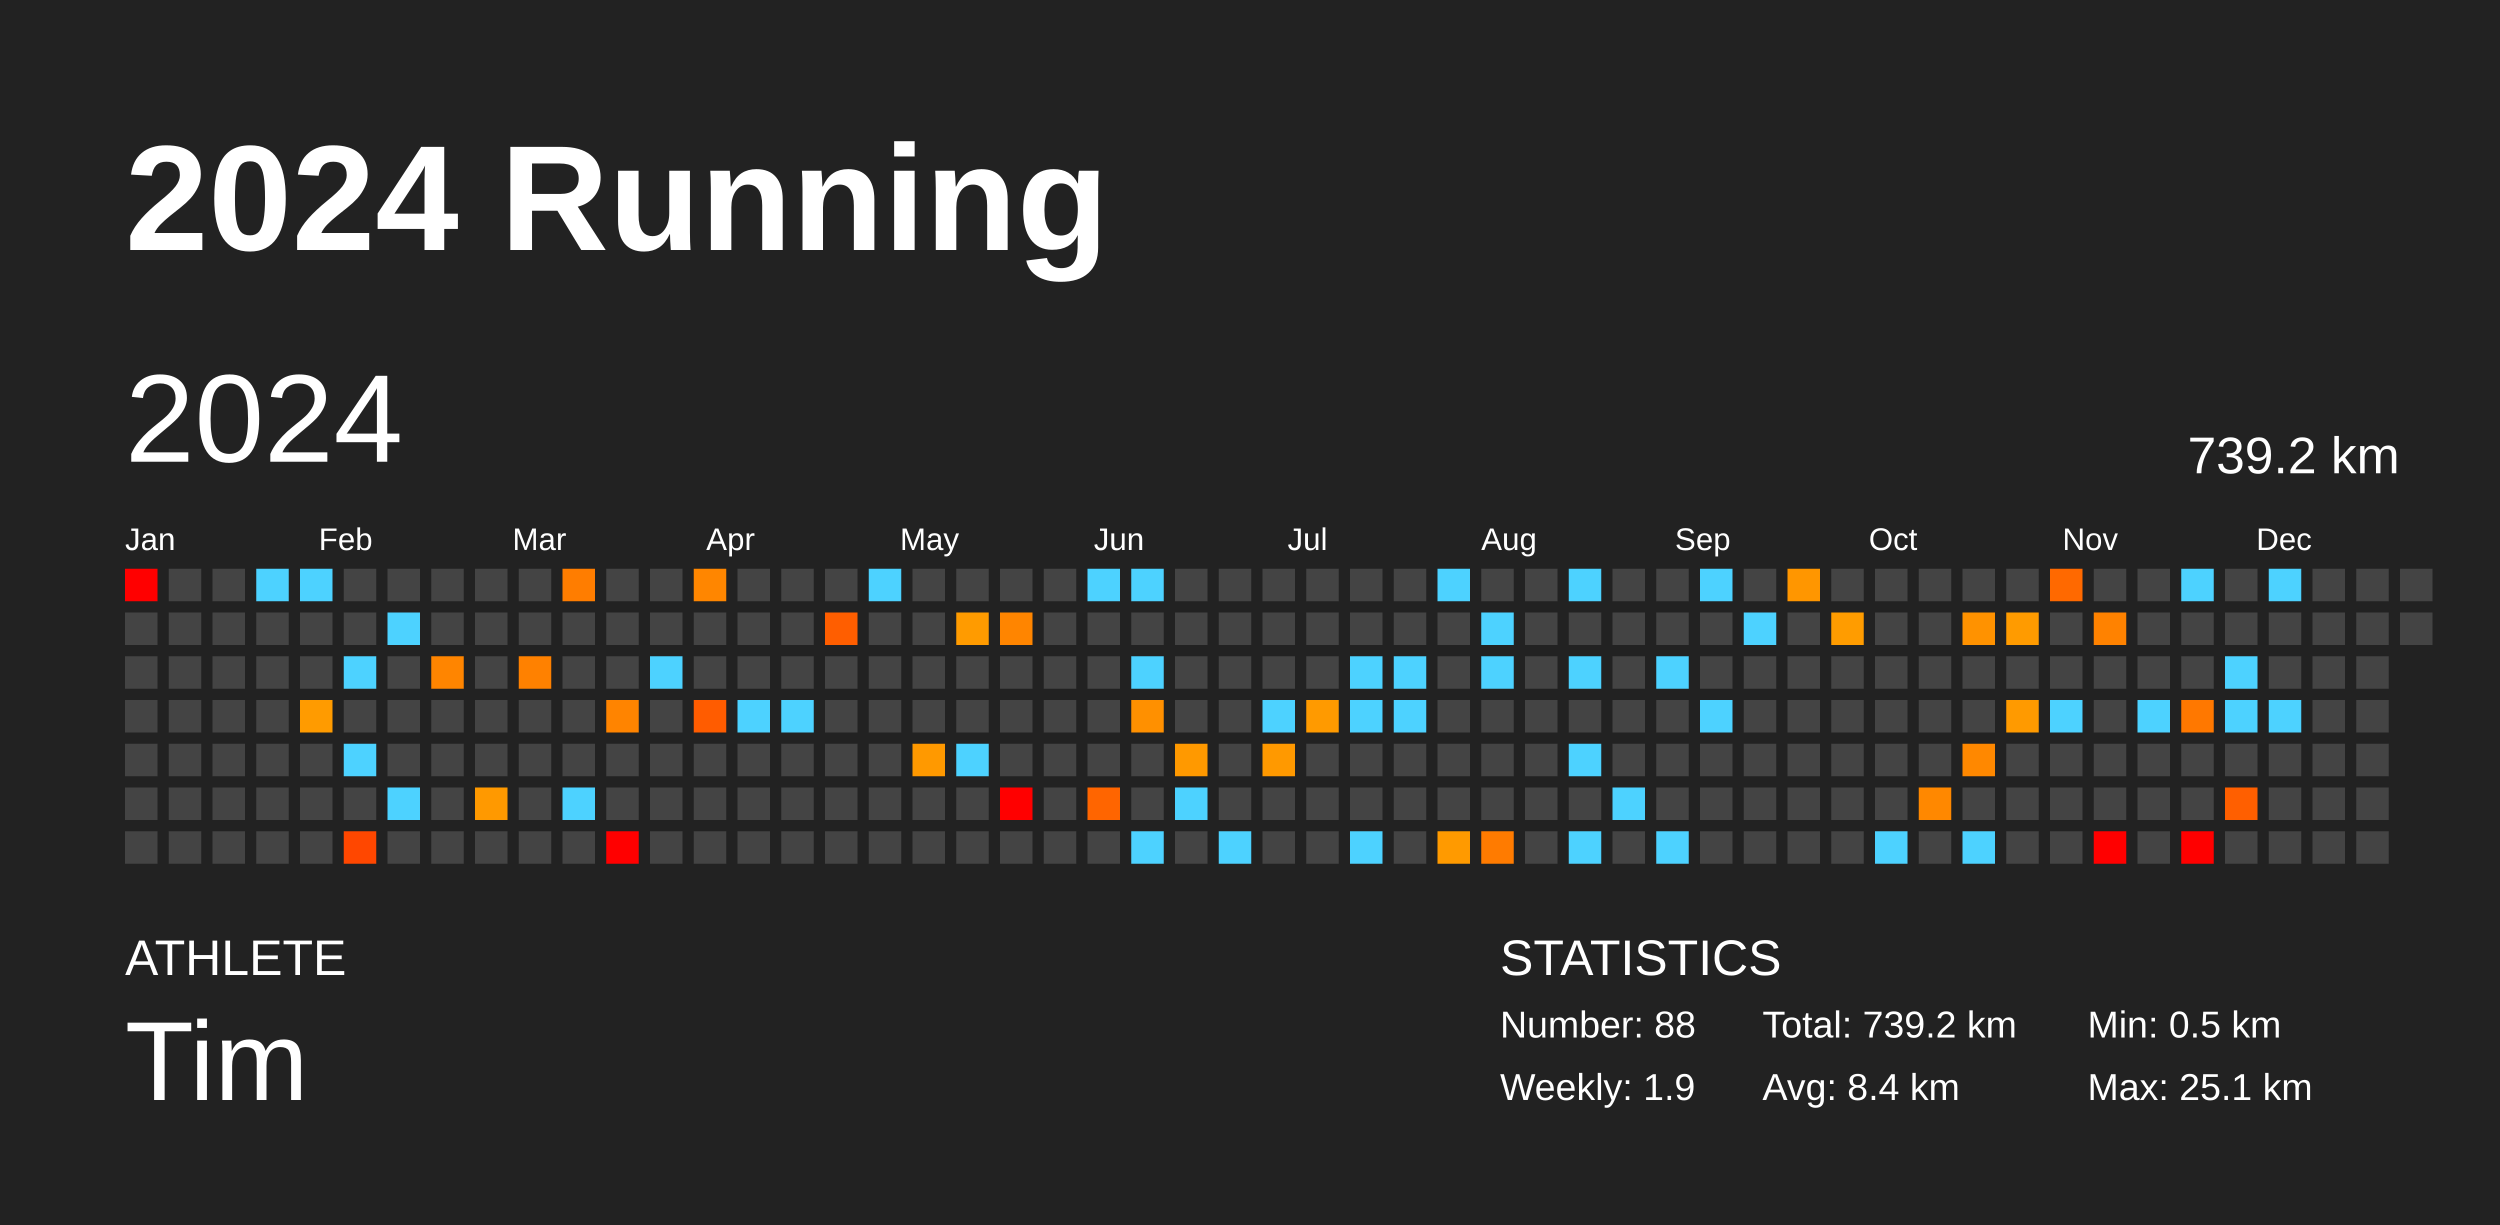
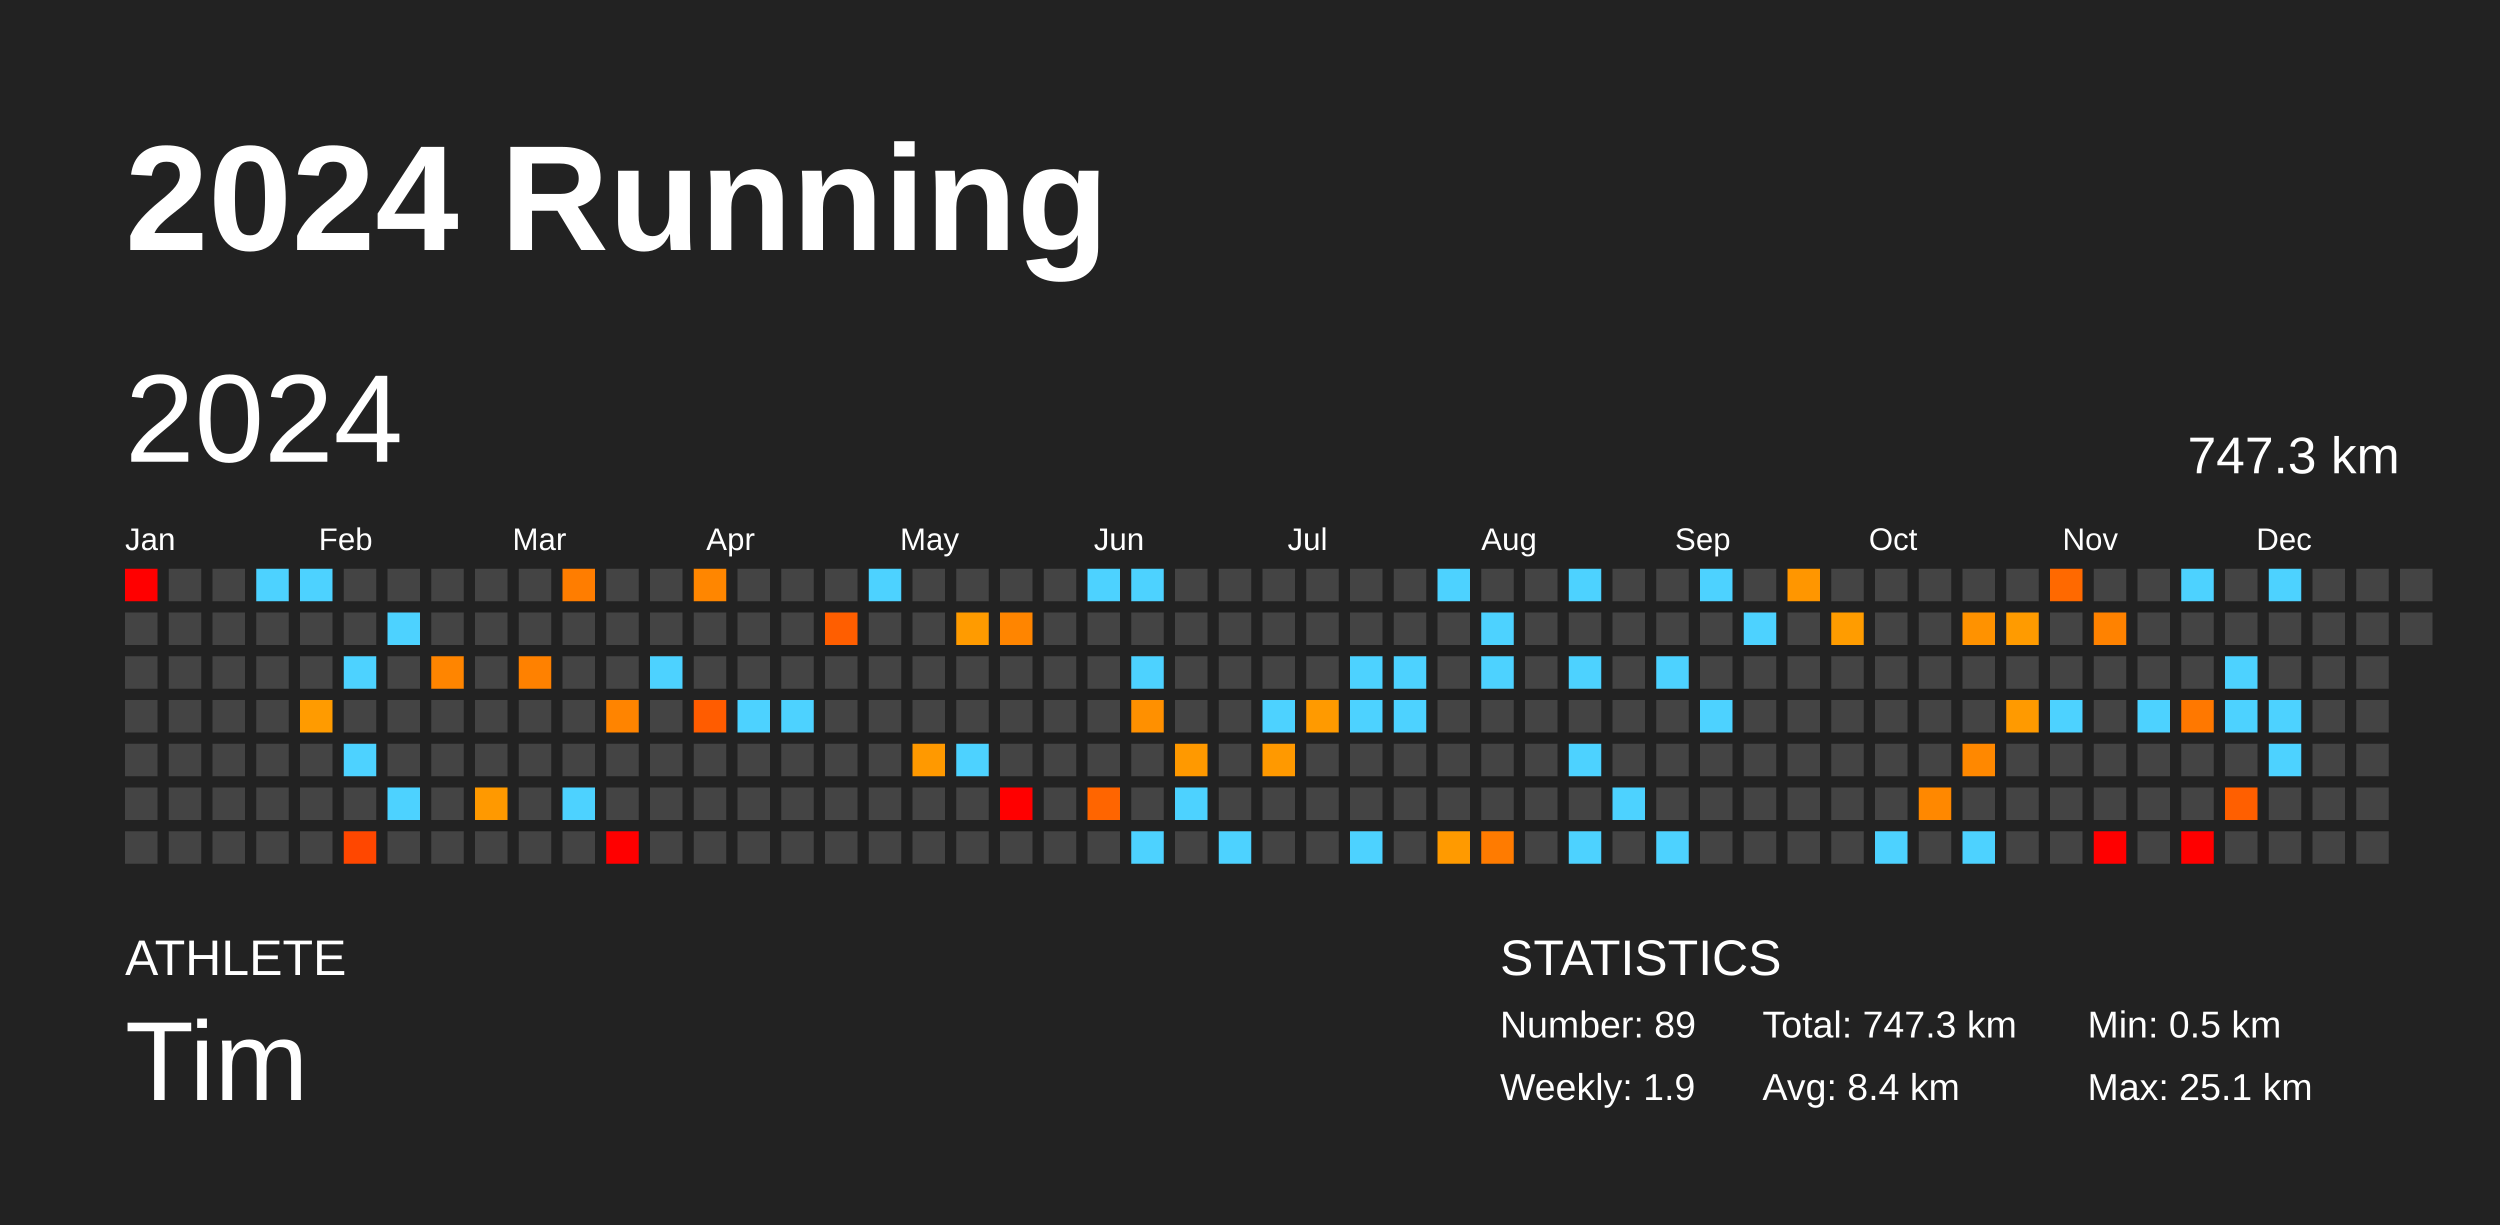
<svg xmlns="http://www.w3.org/2000/svg" baseProfile="full" height="98mm" version="1.1" viewBox="0,0,200,98" width="200mm">
  <defs />
  <rect fill="#222222" height="98" width="200" x="0" y="0" />
  <text fill="#FFFFFF" style="font-size:12px; font-family:Arial; font-weight:bold;" x="10" y="20">2024 Running</text>
  <text fill="#FFFFFF" style="font-size:4px; font-family:Arial" x="10" y="78">ATHLETE</text>
  <text fill="#FFFFFF" style="font-size:9px; font-family:Arial" x="10" y="88">Tim</text>
  <text fill="#FFFFFF" style="font-size:4px; font-family:Arial" x="120" y="78">STATISTICS</text>
-   <text fill="#FFFFFF" style="font-size:3px; font-family:Arial" x="120" y="83">Number: 88</text>
+   <text fill="#FFFFFF" style="font-size:3px; font-family:Arial" x="120" y="83">Number: 89</text>
  <text fill="#FFFFFF" style="font-size:3px; font-family:Arial" x="120" y="88">Weekly: 1.9</text>
-   <text fill="#FFFFFF" style="font-size:3px; font-family:Arial" x="141" y="83">Total: 739.2 km</text>
+   <text fill="#FFFFFF" style="font-size:3px; font-family:Arial" x="141" y="83">Total: 747.3 km</text>
  <text fill="#FFFFFF" style="font-size:3px; font-family:Arial" x="141" y="88">Avg: 8.4 km</text>
  <text fill="#FFFFFF" style="font-size:3px; font-family:Arial" x="167" y="83">Min: 0.5 km</text>
  <text fill="#FFFFFF" style="font-size:3px; font-family:Arial" x="167" y="88">Max: 25.1 km</text>
  <text dominant-baseline="hanging" fill="#FFFFFF" style="font-size:10.0px; font-family:Arial;" x="10" y="30">2024</text>
-   <text dominant-baseline="hanging" fill="#FFFFFF" style="font-size:4.125px; font-family:Arial;" x="175" y="35">739.2 km</text>
+   <text dominant-baseline="hanging" fill="#FFFFFF" style="font-size:4.125px; font-family:Arial;" x="175" y="35">747.3 km</text>
  <text fill="#FFFFFF" style="font-size:2.5px; font-family:Arial" x="10.0" y="44">Jan</text>
  <text fill="#FFFFFF" style="font-size:2.5px; font-family:Arial" x="25.5" y="44">Feb</text>
  <text fill="#FFFFFF" style="font-size:2.5px; font-family:Arial" x="41.0" y="44">Mar</text>
  <text fill="#FFFFFF" style="font-size:2.5px; font-family:Arial" x="56.5" y="44">Apr</text>
  <text fill="#FFFFFF" style="font-size:2.5px; font-family:Arial" x="72.0" y="44">May</text>
  <text fill="#FFFFFF" style="font-size:2.5px; font-family:Arial" x="87.5" y="44">Jun</text>
  <text fill="#FFFFFF" style="font-size:2.5px; font-family:Arial" x="103.0" y="44">Jul</text>
  <text fill="#FFFFFF" style="font-size:2.5px; font-family:Arial" x="118.5" y="44">Aug</text>
  <text fill="#FFFFFF" style="font-size:2.5px; font-family:Arial" x="134.0" y="44">Sep</text>
  <text fill="#FFFFFF" style="font-size:2.5px; font-family:Arial" x="149.5" y="44">Oct</text>
  <text fill="#FFFFFF" style="font-size:2.5px; font-family:Arial" x="165.0" y="44">Nov</text>
  <text fill="#FFFFFF" style="font-size:2.5px; font-family:Arial" x="180.5" y="44">Dec</text>
  <rect fill="red" height="2.6" width="2.6" x="10.0" y="45.5" />
  <rect fill="#444444" height="2.6" width="2.6" x="10.0" y="49.0" />
  <rect fill="#444444" height="2.6" width="2.6" x="10.0" y="52.5" />
  <rect fill="#444444" height="2.6" width="2.6" x="10.0" y="56.0" />
  <rect fill="#444444" height="2.6" width="2.6" x="10.0" y="59.5" />
  <rect fill="#444444" height="2.6" width="2.6" x="10.0" y="63.0" />
  <rect fill="#444444" height="2.6" width="2.6" x="10.0" y="66.5" />
  <rect fill="#444444" height="2.6" width="2.6" x="13.5" y="45.5" />
  <rect fill="#444444" height="2.6" width="2.6" x="13.5" y="49.0" />
  <rect fill="#444444" height="2.6" width="2.6" x="13.5" y="52.5" />
  <rect fill="#444444" height="2.6" width="2.6" x="13.5" y="56.0" />
  <rect fill="#444444" height="2.6" width="2.6" x="13.5" y="59.5" />
  <rect fill="#444444" height="2.6" width="2.6" x="13.5" y="63.0" />
  <rect fill="#444444" height="2.6" width="2.6" x="13.5" y="66.5" />
  <rect fill="#444444" height="2.6" width="2.6" x="17.0" y="45.5" />
  <rect fill="#444444" height="2.6" width="2.6" x="17.0" y="49.0" />
  <rect fill="#444444" height="2.6" width="2.6" x="17.0" y="52.5" />
  <rect fill="#444444" height="2.6" width="2.6" x="17.0" y="56.0" />
  <rect fill="#444444" height="2.6" width="2.6" x="17.0" y="59.5" />
  <rect fill="#444444" height="2.6" width="2.6" x="17.0" y="63.0" />
  <rect fill="#444444" height="2.6" width="2.6" x="17.0" y="66.5" />
  <rect fill="#4dd2ff" height="2.6" width="2.6" x="20.5" y="45.5" />
  <rect fill="#444444" height="2.6" width="2.6" x="20.5" y="49.0" />
  <rect fill="#444444" height="2.6" width="2.6" x="20.5" y="52.5" />
  <rect fill="#444444" height="2.6" width="2.6" x="20.5" y="56.0" />
  <rect fill="#444444" height="2.6" width="2.6" x="20.5" y="59.5" />
  <rect fill="#444444" height="2.6" width="2.6" x="20.5" y="63.0" />
  <rect fill="#444444" height="2.6" width="2.6" x="20.5" y="66.5" />
  <rect fill="#4dd2ff" height="2.6" width="2.6" x="24.0" y="45.5" />
  <rect fill="#444444" height="2.6" width="2.6" x="24.0" y="49.0" />
  <rect fill="#444444" height="2.6" width="2.6" x="24.0" y="52.5" />
  <rect fill="#ff9b00" height="2.6" width="2.6" x="24.0" y="56.0" />
  <rect fill="#444444" height="2.6" width="2.6" x="24.0" y="59.5" />
  <rect fill="#444444" height="2.6" width="2.6" x="24.0" y="63.0" />
  <rect fill="#444444" height="2.6" width="2.6" x="24.0" y="66.5" />
  <rect fill="#444444" height="2.6" width="2.6" x="27.5" y="45.5" />
  <rect fill="#444444" height="2.6" width="2.6" x="27.5" y="49.0" />
  <rect fill="#4dd2ff" height="2.6" width="2.6" x="27.5" y="52.5" />
  <rect fill="#444444" height="2.6" width="2.6" x="27.5" y="56.0" />
  <rect fill="#4dd2ff" height="2.6" width="2.6" x="27.5" y="59.5" />
  <rect fill="#444444" height="2.6" width="2.6" x="27.5" y="63.0" />
  <rect fill="#ff4700" height="2.6" width="2.6" x="27.5" y="66.5" />
  <rect fill="#444444" height="2.6" width="2.6" x="31.0" y="45.5" />
  <rect fill="#4dd2ff" height="2.6" width="2.6" x="31.0" y="49.0" />
  <rect fill="#444444" height="2.6" width="2.6" x="31.0" y="52.5" />
  <rect fill="#444444" height="2.6" width="2.6" x="31.0" y="56.0" />
  <rect fill="#444444" height="2.6" width="2.6" x="31.0" y="59.5" />
  <rect fill="#4dd2ff" height="2.6" width="2.6" x="31.0" y="63.0" />
  <rect fill="#444444" height="2.6" width="2.6" x="31.0" y="66.5" />
  <rect fill="#444444" height="2.6" width="2.6" x="34.5" y="45.5" />
  <rect fill="#444444" height="2.6" width="2.6" x="34.5" y="49.0" />
  <rect fill="#ff8500" height="2.6" width="2.6" x="34.5" y="52.5" />
  <rect fill="#444444" height="2.6" width="2.6" x="34.5" y="56.0" />
  <rect fill="#444444" height="2.6" width="2.6" x="34.5" y="59.5" />
  <rect fill="#444444" height="2.6" width="2.6" x="34.5" y="63.0" />
  <rect fill="#444444" height="2.6" width="2.6" x="34.5" y="66.5" />
  <rect fill="#444444" height="2.6" width="2.6" x="38.0" y="45.5" />
  <rect fill="#444444" height="2.6" width="2.6" x="38.0" y="49.0" />
  <rect fill="#444444" height="2.6" width="2.6" x="38.0" y="52.5" />
  <rect fill="#444444" height="2.6" width="2.6" x="38.0" y="56.0" />
  <rect fill="#444444" height="2.6" width="2.6" x="38.0" y="59.5" />
  <rect fill="#ff9900" height="2.6" width="2.6" x="38.0" y="63.0" />
  <rect fill="#444444" height="2.6" width="2.6" x="38.0" y="66.5" />
  <rect fill="#444444" height="2.6" width="2.6" x="41.5" y="45.5" />
  <rect fill="#444444" height="2.6" width="2.6" x="41.5" y="49.0" />
  <rect fill="#ff8100" height="2.6" width="2.6" x="41.5" y="52.5" />
  <rect fill="#444444" height="2.6" width="2.6" x="41.5" y="56.0" />
  <rect fill="#444444" height="2.6" width="2.6" x="41.5" y="59.5" />
  <rect fill="#444444" height="2.6" width="2.6" x="41.5" y="63.0" />
  <rect fill="#444444" height="2.6" width="2.6" x="41.5" y="66.5" />
  <rect fill="#ff7d00" height="2.6" width="2.6" x="45.0" y="45.5" />
  <rect fill="#444444" height="2.6" width="2.6" x="45.0" y="49.0" />
  <rect fill="#444444" height="2.6" width="2.6" x="45.0" y="52.5" />
  <rect fill="#444444" height="2.6" width="2.6" x="45.0" y="56.0" />
  <rect fill="#444444" height="2.6" width="2.6" x="45.0" y="59.5" />
  <rect fill="#4dd2ff" height="2.6" width="2.6" x="45.0" y="63.0" />
  <rect fill="#444444" height="2.6" width="2.6" x="45.0" y="66.5" />
  <rect fill="#444444" height="2.6" width="2.6" x="48.5" y="45.5" />
  <rect fill="#444444" height="2.6" width="2.6" x="48.5" y="49.0" />
  <rect fill="#444444" height="2.6" width="2.6" x="48.5" y="52.5" />
  <rect fill="#ff8400" height="2.6" width="2.6" x="48.5" y="56.0" />
  <rect fill="#444444" height="2.6" width="2.6" x="48.5" y="59.5" />
  <rect fill="#444444" height="2.6" width="2.6" x="48.5" y="63.0" />
  <rect fill="red" height="2.6" width="2.6" x="48.5" y="66.5" />
  <rect fill="#444444" height="2.6" width="2.6" x="52.0" y="45.5" />
  <rect fill="#444444" height="2.6" width="2.6" x="52.0" y="49.0" />
  <rect fill="#4dd2ff" height="2.6" width="2.6" x="52.0" y="52.5" />
  <rect fill="#444444" height="2.6" width="2.6" x="52.0" y="56.0" />
  <rect fill="#444444" height="2.6" width="2.6" x="52.0" y="59.5" />
  <rect fill="#444444" height="2.6" width="2.6" x="52.0" y="63.0" />
  <rect fill="#444444" height="2.6" width="2.6" x="52.0" y="66.5" />
  <rect fill="#ff8600" height="2.6" width="2.6" x="55.5" y="45.5" />
  <rect fill="#444444" height="2.6" width="2.6" x="55.5" y="49.0" />
  <rect fill="#444444" height="2.6" width="2.6" x="55.5" y="52.5" />
  <rect fill="#ff5c00" height="2.6" width="2.6" x="55.5" y="56.0" />
  <rect fill="#444444" height="2.6" width="2.6" x="55.5" y="59.5" />
  <rect fill="#444444" height="2.6" width="2.6" x="55.5" y="63.0" />
  <rect fill="#444444" height="2.6" width="2.6" x="55.5" y="66.5" />
  <rect fill="#444444" height="2.6" width="2.6" x="59.0" y="45.5" />
  <rect fill="#444444" height="2.6" width="2.6" x="59.0" y="49.0" />
  <rect fill="#444444" height="2.6" width="2.6" x="59.0" y="52.5" />
  <rect fill="#4dd2ff" height="2.6" width="2.6" x="59.0" y="56.0" />
  <rect fill="#444444" height="2.6" width="2.6" x="59.0" y="59.5" />
  <rect fill="#444444" height="2.6" width="2.6" x="59.0" y="63.0" />
  <rect fill="#444444" height="2.6" width="2.6" x="59.0" y="66.5" />
  <rect fill="#444444" height="2.6" width="2.6" x="62.5" y="45.5" />
  <rect fill="#444444" height="2.6" width="2.6" x="62.5" y="49.0" />
  <rect fill="#444444" height="2.6" width="2.6" x="62.5" y="52.5" />
  <rect fill="#4dd2ff" height="2.6" width="2.6" x="62.5" y="56.0" />
  <rect fill="#444444" height="2.6" width="2.6" x="62.5" y="59.5" />
  <rect fill="#444444" height="2.6" width="2.6" x="62.5" y="63.0" />
  <rect fill="#444444" height="2.6" width="2.6" x="62.5" y="66.5" />
  <rect fill="#444444" height="2.6" width="2.6" x="66.0" y="45.5" />
  <rect fill="#ff5e00" height="2.6" width="2.6" x="66.0" y="49.0" />
  <rect fill="#444444" height="2.6" width="2.6" x="66.0" y="52.5" />
  <rect fill="#444444" height="2.6" width="2.6" x="66.0" y="56.0" />
  <rect fill="#444444" height="2.6" width="2.6" x="66.0" y="59.5" />
  <rect fill="#444444" height="2.6" width="2.6" x="66.0" y="63.0" />
  <rect fill="#444444" height="2.6" width="2.6" x="66.0" y="66.5" />
  <rect fill="#4dd2ff" height="2.6" width="2.6" x="69.5" y="45.5" />
  <rect fill="#444444" height="2.6" width="2.6" x="69.5" y="49.0" />
  <rect fill="#444444" height="2.6" width="2.6" x="69.5" y="52.5" />
  <rect fill="#444444" height="2.6" width="2.6" x="69.5" y="56.0" />
  <rect fill="#444444" height="2.6" width="2.6" x="69.5" y="59.5" />
  <rect fill="#444444" height="2.6" width="2.6" x="69.5" y="63.0" />
  <rect fill="#444444" height="2.6" width="2.6" x="69.5" y="66.5" />
  <rect fill="#444444" height="2.6" width="2.6" x="73.0" y="45.5" />
  <rect fill="#444444" height="2.6" width="2.6" x="73.0" y="49.0" />
  <rect fill="#444444" height="2.6" width="2.6" x="73.0" y="52.5" />
  <rect fill="#444444" height="2.6" width="2.6" x="73.0" y="56.0" />
  <rect fill="#ff9900" height="2.6" width="2.6" x="73.0" y="59.5" />
  <rect fill="#444444" height="2.6" width="2.6" x="73.0" y="63.0" />
  <rect fill="#444444" height="2.6" width="2.6" x="73.0" y="66.5" />
  <rect fill="#444444" height="2.6" width="2.6" x="76.5" y="45.5" />
  <rect fill="#ff9b00" height="2.6" width="2.6" x="76.5" y="49.0" />
  <rect fill="#444444" height="2.6" width="2.6" x="76.5" y="52.5" />
  <rect fill="#444444" height="2.6" width="2.6" x="76.5" y="56.0" />
  <rect fill="#4dd2ff" height="2.6" width="2.6" x="76.5" y="59.5" />
  <rect fill="#444444" height="2.6" width="2.6" x="76.5" y="63.0" />
  <rect fill="#444444" height="2.6" width="2.6" x="76.5" y="66.5" />
  <rect fill="#444444" height="2.6" width="2.6" x="80.0" y="45.5" />
  <rect fill="#ff8500" height="2.6" width="2.6" x="80.0" y="49.0" />
  <rect fill="#444444" height="2.6" width="2.6" x="80.0" y="52.5" />
  <rect fill="#444444" height="2.6" width="2.6" x="80.0" y="56.0" />
  <rect fill="#444444" height="2.6" width="2.6" x="80.0" y="59.5" />
  <rect fill="red" height="2.6" width="2.6" x="80.0" y="63.0" />
  <rect fill="#444444" height="2.6" width="2.6" x="80.0" y="66.5" />
  <rect fill="#444444" height="2.6" width="2.6" x="83.5" y="45.5" />
  <rect fill="#444444" height="2.6" width="2.6" x="83.5" y="49.0" />
  <rect fill="#444444" height="2.6" width="2.6" x="83.5" y="52.5" />
  <rect fill="#444444" height="2.6" width="2.6" x="83.5" y="56.0" />
  <rect fill="#444444" height="2.6" width="2.6" x="83.5" y="59.5" />
  <rect fill="#444444" height="2.6" width="2.6" x="83.5" y="63.0" />
  <rect fill="#444444" height="2.6" width="2.6" x="83.5" y="66.5" />
  <rect fill="#4dd2ff" height="2.6" width="2.6" x="87.0" y="45.5" />
  <rect fill="#444444" height="2.6" width="2.6" x="87.0" y="49.0" />
  <rect fill="#444444" height="2.6" width="2.6" x="87.0" y="52.5" />
  <rect fill="#444444" height="2.6" width="2.6" x="87.0" y="56.0" />
  <rect fill="#444444" height="2.6" width="2.6" x="87.0" y="59.5" />
  <rect fill="#ff6500" height="2.6" width="2.6" x="87.0" y="63.0" />
  <rect fill="#444444" height="2.6" width="2.6" x="87.0" y="66.5" />
  <rect fill="#4dd2ff" height="2.6" width="2.6" x="90.5" y="45.5" />
  <rect fill="#444444" height="2.6" width="2.6" x="90.5" y="49.0" />
  <rect fill="#4dd2ff" height="2.6" width="2.6" x="90.5" y="52.5" />
  <rect fill="#ff9000" height="2.6" width="2.6" x="90.5" y="56.0" />
  <rect fill="#444444" height="2.6" width="2.6" x="90.5" y="59.5" />
  <rect fill="#444444" height="2.6" width="2.6" x="90.5" y="63.0" />
  <rect fill="#4dd2ff" height="2.6" width="2.6" x="90.5" y="66.5" />
  <rect fill="#444444" height="2.6" width="2.6" x="94.0" y="45.5" />
  <rect fill="#444444" height="2.6" width="2.6" x="94.0" y="49.0" />
  <rect fill="#444444" height="2.6" width="2.6" x="94.0" y="52.5" />
  <rect fill="#444444" height="2.6" width="2.6" x="94.0" y="56.0" />
  <rect fill="#ff9900" height="2.6" width="2.6" x="94.0" y="59.5" />
  <rect fill="#4dd2ff" height="2.6" width="2.6" x="94.0" y="63.0" />
  <rect fill="#444444" height="2.6" width="2.6" x="94.0" y="66.5" />
  <rect fill="#444444" height="2.6" width="2.6" x="97.5" y="45.5" />
  <rect fill="#444444" height="2.6" width="2.6" x="97.5" y="49.0" />
  <rect fill="#444444" height="2.6" width="2.6" x="97.5" y="52.5" />
  <rect fill="#444444" height="2.6" width="2.6" x="97.5" y="56.0" />
  <rect fill="#444444" height="2.6" width="2.6" x="97.5" y="59.5" />
  <rect fill="#444444" height="2.6" width="2.6" x="97.5" y="63.0" />
  <rect fill="#4dd2ff" height="2.6" width="2.6" x="97.5" y="66.5" />
  <rect fill="#444444" height="2.6" width="2.6" x="101.0" y="45.5" />
  <rect fill="#444444" height="2.6" width="2.6" x="101.0" y="49.0" />
  <rect fill="#444444" height="2.6" width="2.6" x="101.0" y="52.5" />
  <rect fill="#4dd2ff" height="2.6" width="2.6" x="101.0" y="56.0" />
  <rect fill="#ff9900" height="2.6" width="2.6" x="101.0" y="59.5" />
  <rect fill="#444444" height="2.6" width="2.6" x="101.0" y="63.0" />
  <rect fill="#444444" height="2.6" width="2.6" x="101.0" y="66.5" />
  <rect fill="#444444" height="2.6" width="2.6" x="104.5" y="45.5" />
  <rect fill="#444444" height="2.6" width="2.6" x="104.5" y="49.0" />
  <rect fill="#444444" height="2.6" width="2.6" x="104.5" y="52.5" />
  <rect fill="#ff9a00" height="2.6" width="2.6" x="104.5" y="56.0" />
  <rect fill="#444444" height="2.6" width="2.6" x="104.5" y="59.5" />
  <rect fill="#444444" height="2.6" width="2.6" x="104.5" y="63.0" />
  <rect fill="#444444" height="2.6" width="2.6" x="104.5" y="66.5" />
  <rect fill="#444444" height="2.6" width="2.6" x="108.0" y="45.5" />
  <rect fill="#444444" height="2.6" width="2.6" x="108.0" y="49.0" />
  <rect fill="#4dd2ff" height="2.6" width="2.6" x="108.0" y="52.5" />
  <rect fill="#4dd2ff" height="2.6" width="2.6" x="108.0" y="56.0" />
  <rect fill="#444444" height="2.6" width="2.6" x="108.0" y="59.5" />
  <rect fill="#444444" height="2.6" width="2.6" x="108.0" y="63.0" />
  <rect fill="#4dd2ff" height="2.6" width="2.6" x="108.0" y="66.5" />
  <rect fill="#444444" height="2.6" width="2.6" x="111.5" y="45.5" />
  <rect fill="#444444" height="2.6" width="2.6" x="111.5" y="49.0" />
  <rect fill="#4dd2ff" height="2.6" width="2.6" x="111.5" y="52.5" />
  <rect fill="#4dd2ff" height="2.6" width="2.6" x="111.5" y="56.0" />
  <rect fill="#444444" height="2.6" width="2.6" x="111.5" y="59.5" />
  <rect fill="#444444" height="2.6" width="2.6" x="111.5" y="63.0" />
  <rect fill="#444444" height="2.6" width="2.6" x="111.5" y="66.5" />
  <rect fill="#4dd2ff" height="2.6" width="2.6" x="115.0" y="45.5" />
  <rect fill="#444444" height="2.6" width="2.6" x="115.0" y="49.0" />
  <rect fill="#444444" height="2.6" width="2.6" x="115.0" y="52.5" />
  <rect fill="#444444" height="2.6" width="2.6" x="115.0" y="56.0" />
  <rect fill="#444444" height="2.6" width="2.6" x="115.0" y="59.5" />
  <rect fill="#444444" height="2.6" width="2.6" x="115.0" y="63.0" />
  <rect fill="#ff9a00" height="2.6" width="2.6" x="115.0" y="66.5" />
  <rect fill="#444444" height="2.6" width="2.6" x="118.5" y="45.5" />
  <rect fill="#4dd2ff" height="2.6" width="2.6" x="118.5" y="49.0" />
  <rect fill="#4dd2ff" height="2.6" width="2.6" x="118.5" y="52.5" />
  <rect fill="#444444" height="2.6" width="2.6" x="118.5" y="56.0" />
  <rect fill="#444444" height="2.6" width="2.6" x="118.5" y="59.5" />
  <rect fill="#444444" height="2.6" width="2.6" x="118.5" y="63.0" />
  <rect fill="#ff7b00" height="2.6" width="2.6" x="118.5" y="66.5" />
  <rect fill="#444444" height="2.6" width="2.6" x="122.0" y="45.5" />
  <rect fill="#444444" height="2.6" width="2.6" x="122.0" y="49.0" />
  <rect fill="#444444" height="2.6" width="2.6" x="122.0" y="52.5" />
  <rect fill="#444444" height="2.6" width="2.6" x="122.0" y="56.0" />
  <rect fill="#444444" height="2.6" width="2.6" x="122.0" y="59.5" />
  <rect fill="#444444" height="2.6" width="2.6" x="122.0" y="63.0" />
  <rect fill="#444444" height="2.6" width="2.6" x="122.0" y="66.5" />
  <rect fill="#4dd2ff" height="2.6" width="2.6" x="125.5" y="45.5" />
  <rect fill="#444444" height="2.6" width="2.6" x="125.5" y="49.0" />
  <rect fill="#4dd2ff" height="2.6" width="2.6" x="125.5" y="52.5" />
  <rect fill="#444444" height="2.6" width="2.6" x="125.5" y="56.0" />
  <rect fill="#4dd2ff" height="2.6" width="2.6" x="125.5" y="59.5" />
  <rect fill="#444444" height="2.6" width="2.6" x="125.5" y="63.0" />
  <rect fill="#4dd2ff" height="2.6" width="2.6" x="125.5" y="66.5" />
  <rect fill="#444444" height="2.6" width="2.6" x="129.0" y="45.5" />
  <rect fill="#444444" height="2.6" width="2.6" x="129.0" y="49.0" />
  <rect fill="#444444" height="2.6" width="2.6" x="129.0" y="52.5" />
  <rect fill="#444444" height="2.6" width="2.6" x="129.0" y="56.0" />
  <rect fill="#444444" height="2.6" width="2.6" x="129.0" y="59.5" />
  <rect fill="#4dd2ff" height="2.6" width="2.6" x="129.0" y="63.0" />
  <rect fill="#444444" height="2.6" width="2.6" x="129.0" y="66.5" />
  <rect fill="#444444" height="2.6" width="2.6" x="132.5" y="45.5" />
  <rect fill="#444444" height="2.6" width="2.6" x="132.5" y="49.0" />
  <rect fill="#4dd2ff" height="2.6" width="2.6" x="132.5" y="52.5" />
  <rect fill="#444444" height="2.6" width="2.6" x="132.5" y="56.0" />
  <rect fill="#444444" height="2.6" width="2.6" x="132.5" y="59.5" />
  <rect fill="#444444" height="2.6" width="2.6" x="132.5" y="63.0" />
  <rect fill="#4dd2ff" height="2.6" width="2.6" x="132.5" y="66.5" />
  <rect fill="#4dd2ff" height="2.6" width="2.6" x="136.0" y="45.5" />
  <rect fill="#444444" height="2.6" width="2.6" x="136.0" y="49.0" />
  <rect fill="#444444" height="2.6" width="2.6" x="136.0" y="52.5" />
  <rect fill="#4dd2ff" height="2.6" width="2.6" x="136.0" y="56.0" />
  <rect fill="#444444" height="2.6" width="2.6" x="136.0" y="59.5" />
  <rect fill="#444444" height="2.6" width="2.6" x="136.0" y="63.0" />
  <rect fill="#444444" height="2.6" width="2.6" x="136.0" y="66.5" />
  <rect fill="#444444" height="2.6" width="2.6" x="139.5" y="45.5" />
  <rect fill="#4dd2ff" height="2.6" width="2.6" x="139.5" y="49.0" />
  <rect fill="#444444" height="2.6" width="2.6" x="139.5" y="52.5" />
  <rect fill="#444444" height="2.6" width="2.6" x="139.5" y="56.0" />
  <rect fill="#444444" height="2.6" width="2.6" x="139.5" y="59.5" />
  <rect fill="#444444" height="2.6" width="2.6" x="139.5" y="63.0" />
  <rect fill="#444444" height="2.6" width="2.6" x="139.5" y="66.5" />
  <rect fill="#ff9600" height="2.6" width="2.6" x="143.0" y="45.5" />
  <rect fill="#444444" height="2.6" width="2.6" x="143.0" y="49.0" />
  <rect fill="#444444" height="2.6" width="2.6" x="143.0" y="52.5" />
  <rect fill="#444444" height="2.6" width="2.6" x="143.0" y="56.0" />
  <rect fill="#444444" height="2.6" width="2.6" x="143.0" y="59.5" />
  <rect fill="#444444" height="2.6" width="2.6" x="143.0" y="63.0" />
  <rect fill="#444444" height="2.6" width="2.6" x="143.0" y="66.5" />
  <rect fill="#444444" height="2.6" width="2.6" x="146.5" y="45.5" />
  <rect fill="#ff9c00" height="2.6" width="2.6" x="146.5" y="49.0" />
  <rect fill="#444444" height="2.6" width="2.6" x="146.5" y="52.5" />
  <rect fill="#444444" height="2.6" width="2.6" x="146.5" y="56.0" />
  <rect fill="#444444" height="2.6" width="2.6" x="146.5" y="59.5" />
  <rect fill="#444444" height="2.6" width="2.6" x="146.5" y="63.0" />
  <rect fill="#444444" height="2.6" width="2.6" x="146.5" y="66.5" />
  <rect fill="#444444" height="2.6" width="2.6" x="150.0" y="45.5" />
  <rect fill="#444444" height="2.6" width="2.6" x="150.0" y="49.0" />
  <rect fill="#444444" height="2.6" width="2.6" x="150.0" y="52.5" />
  <rect fill="#444444" height="2.6" width="2.6" x="150.0" y="56.0" />
  <rect fill="#444444" height="2.6" width="2.6" x="150.0" y="59.5" />
  <rect fill="#444444" height="2.6" width="2.6" x="150.0" y="63.0" />
  <rect fill="#4dd2ff" height="2.6" width="2.6" x="150.0" y="66.5" />
  <rect fill="#444444" height="2.6" width="2.6" x="153.5" y="45.5" />
  <rect fill="#444444" height="2.6" width="2.6" x="153.5" y="49.0" />
  <rect fill="#444444" height="2.6" width="2.6" x="153.5" y="52.5" />
  <rect fill="#444444" height="2.6" width="2.6" x="153.5" y="56.0" />
  <rect fill="#444444" height="2.6" width="2.6" x="153.5" y="59.5" />
  <rect fill="#ff8800" height="2.6" width="2.6" x="153.5" y="63.0" />
  <rect fill="#444444" height="2.6" width="2.6" x="153.5" y="66.5" />
  <rect fill="#444444" height="2.6" width="2.6" x="157.0" y="45.5" />
  <rect fill="#ff9200" height="2.6" width="2.6" x="157.0" y="49.0" />
  <rect fill="#444444" height="2.6" width="2.6" x="157.0" y="52.5" />
  <rect fill="#444444" height="2.6" width="2.6" x="157.0" y="56.0" />
  <rect fill="#ff8800" height="2.6" width="2.6" x="157.0" y="59.5" />
  <rect fill="#444444" height="2.6" width="2.6" x="157.0" y="63.0" />
  <rect fill="#4dd2ff" height="2.6" width="2.6" x="157.0" y="66.5" />
  <rect fill="#444444" height="2.6" width="2.6" x="160.5" y="45.5" />
  <rect fill="#ff9b00" height="2.6" width="2.6" x="160.5" y="49.0" />
  <rect fill="#444444" height="2.6" width="2.6" x="160.5" y="52.5" />
  <rect fill="#ff9a00" height="2.6" width="2.6" x="160.5" y="56.0" />
  <rect fill="#444444" height="2.6" width="2.6" x="160.5" y="59.5" />
  <rect fill="#444444" height="2.6" width="2.6" x="160.5" y="63.0" />
  <rect fill="#444444" height="2.6" width="2.6" x="160.5" y="66.5" />
  <rect fill="#ff6900" height="2.6" width="2.6" x="164.0" y="45.5" />
  <rect fill="#444444" height="2.6" width="2.6" x="164.0" y="49.0" />
  <rect fill="#444444" height="2.6" width="2.6" x="164.0" y="52.5" />
  <rect fill="#4dd2ff" height="2.6" width="2.6" x="164.0" y="56.0" />
  <rect fill="#444444" height="2.6" width="2.6" x="164.0" y="59.5" />
  <rect fill="#444444" height="2.6" width="2.6" x="164.0" y="63.0" />
  <rect fill="#444444" height="2.6" width="2.6" x="164.0" y="66.5" />
  <rect fill="#444444" height="2.6" width="2.6" x="167.5" y="45.5" />
  <rect fill="#ff8200" height="2.6" width="2.6" x="167.5" y="49.0" />
  <rect fill="#444444" height="2.6" width="2.6" x="167.5" y="52.5" />
  <rect fill="#444444" height="2.6" width="2.6" x="167.5" y="56.0" />
  <rect fill="#444444" height="2.6" width="2.6" x="167.5" y="59.5" />
  <rect fill="#444444" height="2.6" width="2.6" x="167.5" y="63.0" />
  <rect fill="red" height="2.6" width="2.6" x="167.5" y="66.5" />
  <rect fill="#444444" height="2.6" width="2.6" x="171.0" y="45.5" />
  <rect fill="#444444" height="2.6" width="2.6" x="171.0" y="49.0" />
  <rect fill="#444444" height="2.6" width="2.6" x="171.0" y="52.5" />
  <rect fill="#4dd2ff" height="2.6" width="2.6" x="171.0" y="56.0" />
  <rect fill="#444444" height="2.6" width="2.6" x="171.0" y="59.5" />
  <rect fill="#444444" height="2.6" width="2.6" x="171.0" y="63.0" />
  <rect fill="#444444" height="2.6" width="2.6" x="171.0" y="66.5" />
  <rect fill="#4dd2ff" height="2.6" width="2.6" x="174.5" y="45.5" />
  <rect fill="#444444" height="2.6" width="2.6" x="174.5" y="49.0" />
  <rect fill="#444444" height="2.6" width="2.6" x="174.5" y="52.5" />
  <rect fill="#ff7800" height="2.6" width="2.6" x="174.5" y="56.0" />
  <rect fill="#444444" height="2.6" width="2.6" x="174.5" y="59.5" />
  <rect fill="#444444" height="2.6" width="2.6" x="174.5" y="63.0" />
  <rect fill="red" height="2.6" width="2.6" x="174.5" y="66.5" />
  <rect fill="#444444" height="2.6" width="2.6" x="178.0" y="45.5" />
  <rect fill="#444444" height="2.6" width="2.6" x="178.0" y="49.0" />
  <rect fill="#4dd2ff" height="2.6" width="2.6" x="178.0" y="52.5" />
  <rect fill="#4dd2ff" height="2.6" width="2.6" x="178.0" y="56.0" />
  <rect fill="#444444" height="2.6" width="2.6" x="178.0" y="59.5" />
  <rect fill="#ff5f00" height="2.6" width="2.6" x="178.0" y="63.0" />
  <rect fill="#444444" height="2.6" width="2.6" x="178.0" y="66.5" />
  <rect fill="#4dd2ff" height="2.6" width="2.6" x="181.5" y="45.5" />
  <rect fill="#444444" height="2.6" width="2.6" x="181.5" y="49.0" />
  <rect fill="#444444" height="2.6" width="2.6" x="181.5" y="52.5" />
  <rect fill="#4dd2ff" height="2.6" width="2.6" x="181.5" y="56.0" />
-   <rect fill="#444444" height="2.6" width="2.6" x="181.5" y="59.5" />
+   <rect fill="#4dd2ff" height="2.6" width="2.6" x="181.5" y="59.5" />
  <rect fill="#444444" height="2.6" width="2.6" x="181.5" y="63.0" />
  <rect fill="#444444" height="2.6" width="2.6" x="181.5" y="66.5" />
  <rect fill="#444444" height="2.6" width="2.6" x="185.0" y="45.5" />
  <rect fill="#444444" height="2.6" width="2.6" x="185.0" y="49.0" />
  <rect fill="#444444" height="2.6" width="2.6" x="185.0" y="52.5" />
  <rect fill="#444444" height="2.6" width="2.6" x="185.0" y="56.0" />
  <rect fill="#444444" height="2.6" width="2.6" x="185.0" y="59.5" />
  <rect fill="#444444" height="2.6" width="2.6" x="185.0" y="63.0" />
  <rect fill="#444444" height="2.6" width="2.6" x="185.0" y="66.5" />
  <rect fill="#444444" height="2.6" width="2.6" x="188.5" y="45.5" />
  <rect fill="#444444" height="2.6" width="2.6" x="188.5" y="49.0" />
  <rect fill="#444444" height="2.6" width="2.6" x="188.5" y="52.5" />
  <rect fill="#444444" height="2.6" width="2.6" x="188.5" y="56.0" />
  <rect fill="#444444" height="2.6" width="2.6" x="188.5" y="59.5" />
  <rect fill="#444444" height="2.6" width="2.6" x="188.5" y="63.0" />
  <rect fill="#444444" height="2.6" width="2.6" x="188.5" y="66.5" />
  <rect fill="#444444" height="2.6" width="2.6" x="192.0" y="45.5" />
  <rect fill="#444444" height="2.6" width="2.6" x="192.0" y="49.0" />
</svg>
